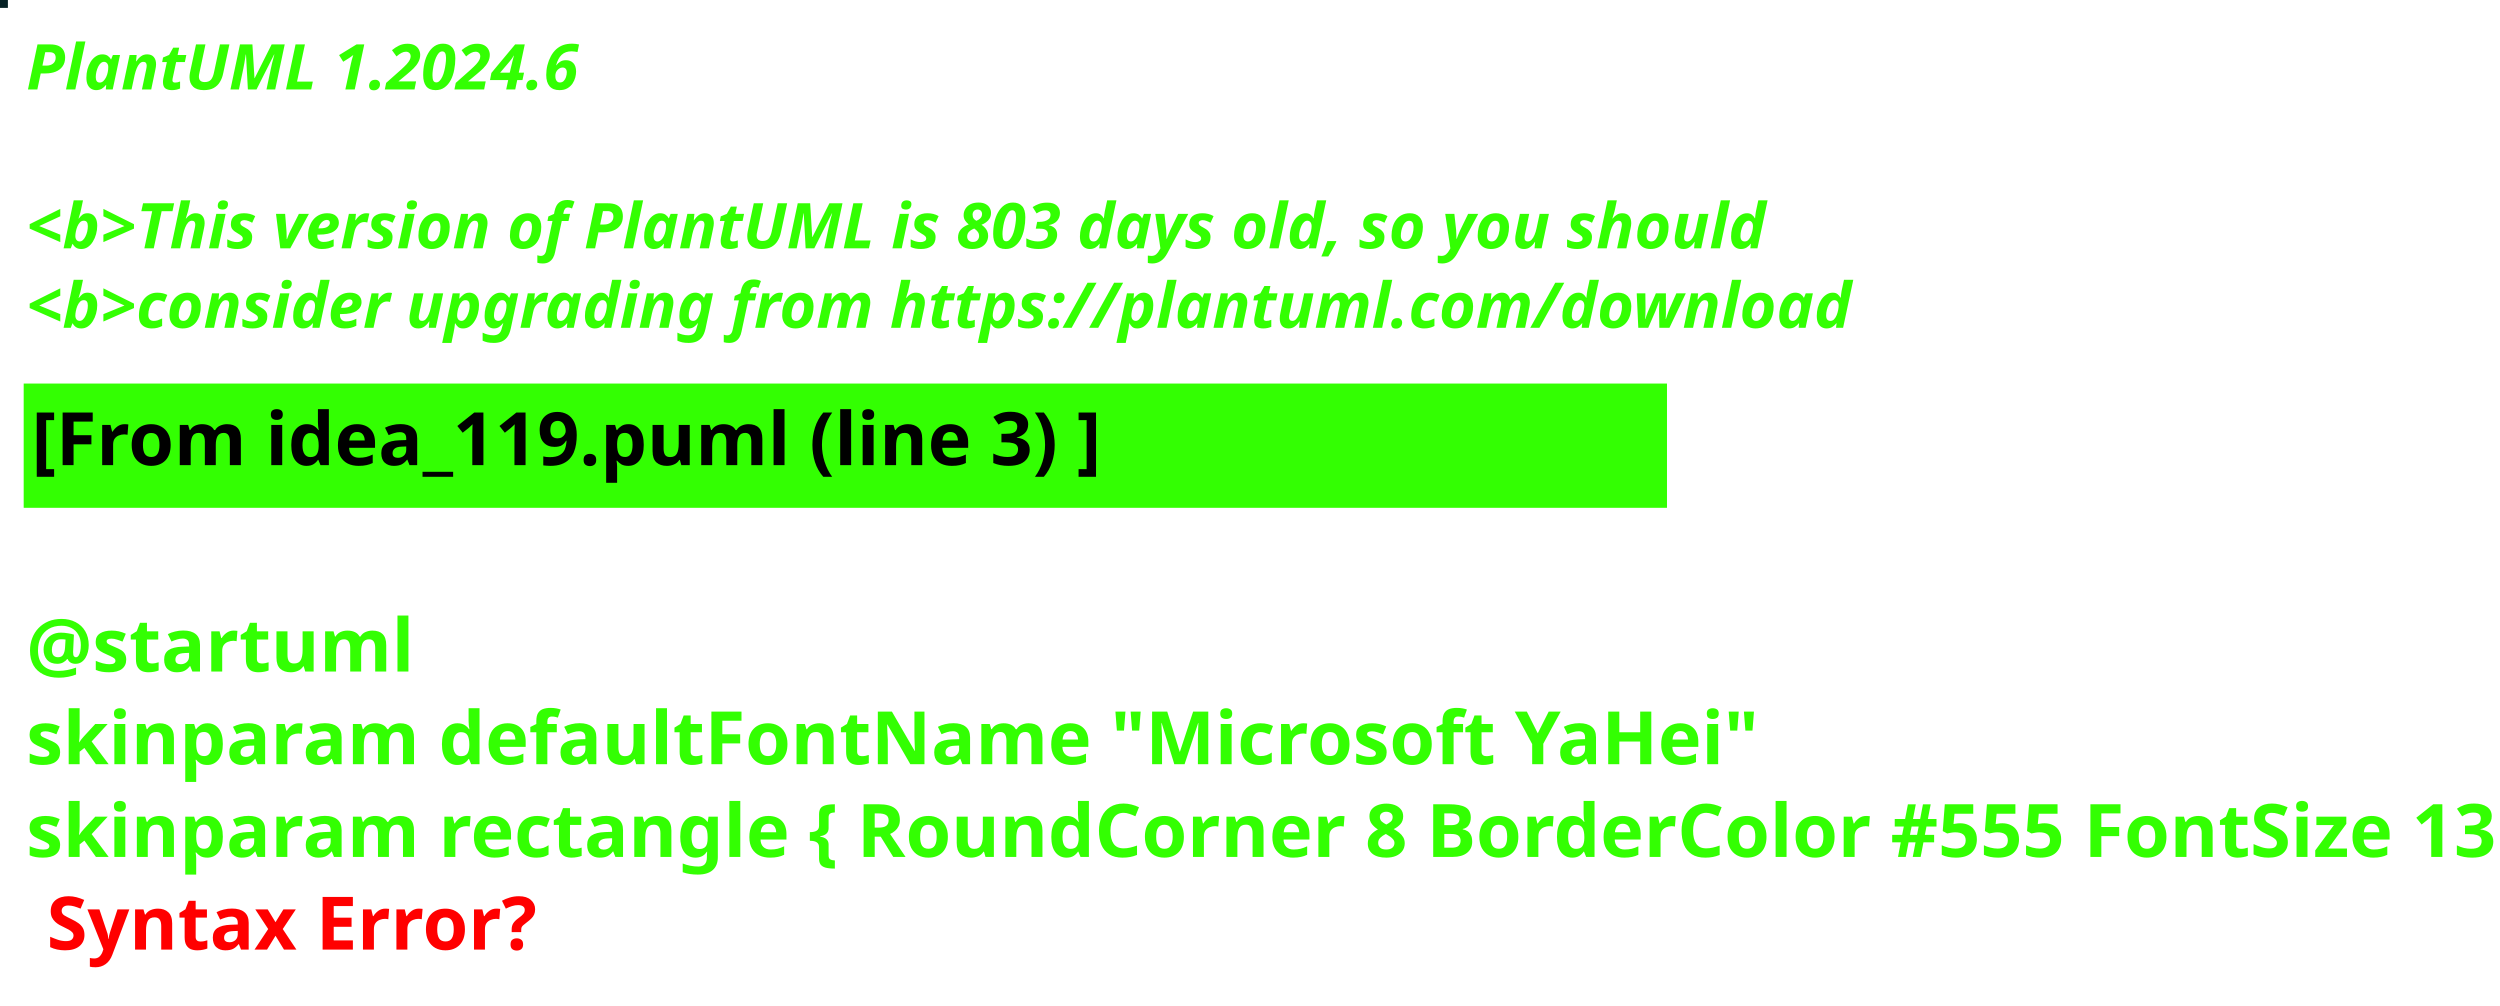
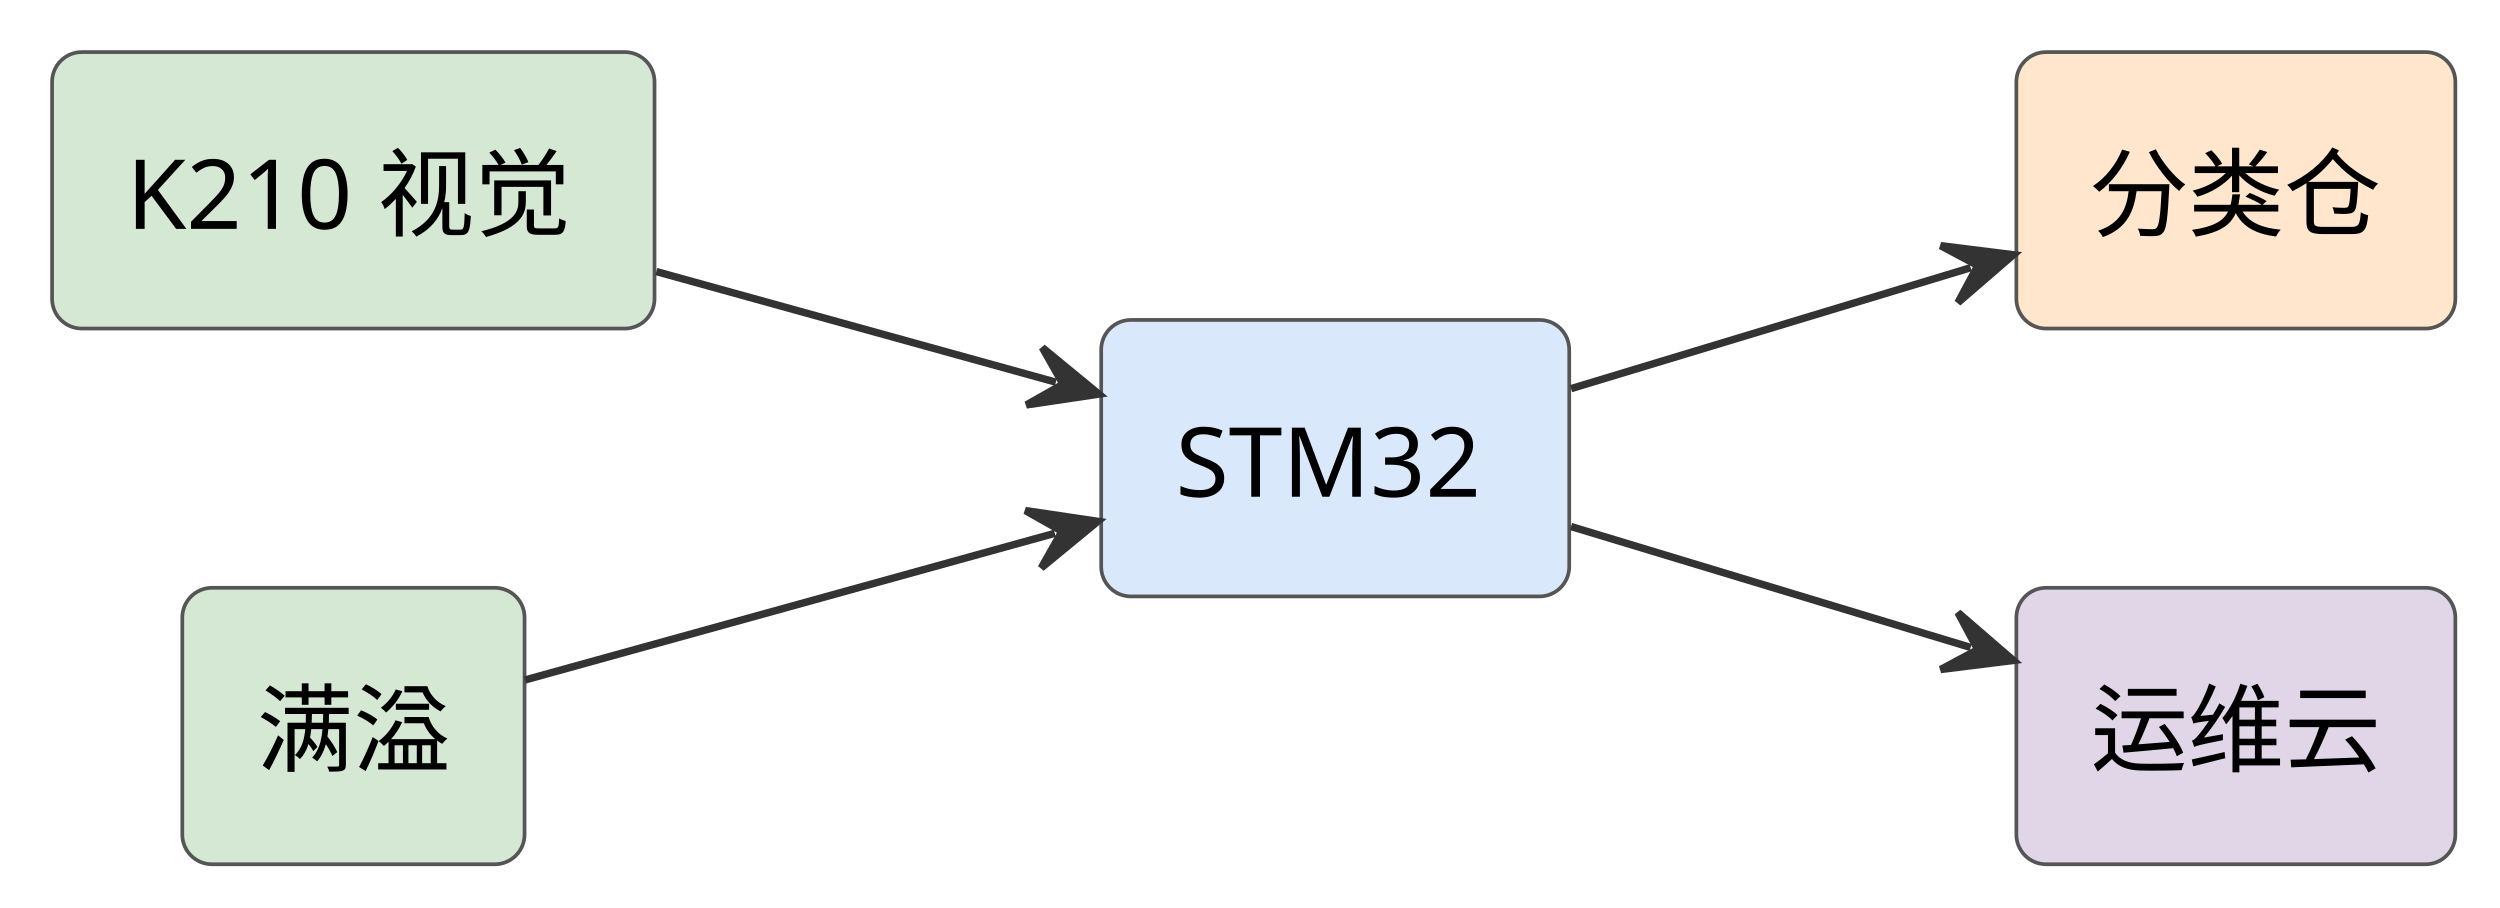
- <svg xmlns="http://www.w3.org/2000/svg" contentStyleType="text/css" height="191px" preserveAspectRatio="none" style="width:475px;height:191px;background:#000000;" version="1.1" viewBox="0 0 475 191" width="475px" zoomAndPan="magnify">
+ <svg xmlns="http://www.w3.org/2000/svg" contentStyleType="text/css" height="122px" preserveAspectRatio="none" style="width:336px;height:122px;background:#FFFFFF;" version="1.1" viewBox="0 0 336 122" width="336px" zoomAndPan="magnify">
  <defs />
  <g>
-     <rect fill="#062225" height="1" style="stroke:#062225;stroke-width:1.0;" width="1" x="0" y="0" />
-     <text fill="#33FF02" font-family="sans-serif" font-size="12" font-style="italic" font-weight="bold" lengthAdjust="spacing" textLength="105.375" x="5" y="17">PlantUML 1.2024.6</text>
-     <text fill="#33FF02" font-family="sans-serif" font-size="12" font-style="italic" font-weight="bold" lengthAdjust="spacing" textLength="3.334" x="5" y="32.094"> </text>
-     <text fill="#33FF02" font-family="sans-serif" font-size="12" font-style="italic" font-weight="bold" lengthAdjust="spacing" textLength="342.07" x="5" y="47.188">&lt;b&gt;This version of PlantUML is 803 days old, so you should</text>
-     <text fill="#33FF02" font-family="sans-serif" font-size="12" font-style="italic" font-weight="bold" lengthAdjust="spacing" textLength="344.01" x="5" y="62.281">&lt;b&gt;consider upgrading from https://plantuml.com/download</text>
-     <rect fill="#33FF02" height="22.609" style="stroke:#33FF02;stroke-width:1.0;" width="311.227" x="5" y="73.375" />
-     <text fill="#000000" font-family="sans-serif" font-size="14" font-weight="bold" lengthAdjust="spacing" textLength="197.6" x="6" y="88.375">[From idea_119.puml (line 3) ]</text>
-     <text fill="#33FF02" font-family="sans-serif" font-size="14" font-weight="bold" lengthAdjust="spacing" textLength="3.89" x="5" y="109.984"> </text>
-     <text fill="#33FF02" font-family="sans-serif" font-size="14" font-weight="bold" lengthAdjust="spacing" textLength="68.886" x="5" y="127.594">@startuml</text>
-     <text fill="#33FF02" font-family="sans-serif" font-size="14" font-weight="bold" lengthAdjust="spacing" textLength="311.227" x="5" y="145.203">skinparam defaultFontName "Microsoft YaHei"</text>
-     <text fill="#33FF02" font-family="sans-serif" font-size="14" font-weight="bold" lengthAdjust="spacing" text-decoration="wavy underline" textLength="463.682" x="5" y="162.812">skinparam rectangle { RoundCorner 8 BorderColor #555 FontSize 13 }</text>
-     <text fill="#FF0000" font-family="sans-serif" font-size="14" font-weight="bold" lengthAdjust="spacing" textLength="92.586" x="8.89" y="180.422">Syntax Error?</text>
+     <g id="elem_cam">
+       <rect fill="#D5E8D4" height="37.158" rx="4" ry="4" style="stroke:#555555;stroke-width:0.5;" width="80.969" x="7" y="7" />
+       <text fill="#000000" font-family="Microsoft YaHei" font-size="13" lengthAdjust="spacing" textLength="60.969" x="17" y="30.755">K210 视觉</text>
+     </g>
+     <g id="elem_stm">
+       <rect fill="#DAE8FC" height="37.158" rx="4" ry="4" style="stroke:#555555;stroke-width:0.5;" width="62.904" x="148" y="43" />
+       <text fill="#000000" font-family="Microsoft YaHei" font-size="13" lengthAdjust="spacing" textLength="42.904" x="158" y="66.755">STM32</text>
+     </g>
+     <g id="elem_bin">
+       <rect fill="#FFE6CC" height="37.158" rx="4" ry="4" style="stroke:#555555;stroke-width:0.5;" width="59" x="271" y="7" />
+       <text fill="#000000" font-family="Microsoft YaHei" font-size="13" lengthAdjust="spacing" textLength="39" x="281" y="30.755">分类仓</text>
+     </g>
+     <g id="elem_fill">
+       <rect fill="#D5E8D4" height="37.158" rx="4" ry="4" style="stroke:#555555;stroke-width:0.5;" width="46" x="24.5" y="79" />
+       <text fill="#000000" font-family="Microsoft YaHei" font-size="13" lengthAdjust="spacing" textLength="26" x="34.5" y="102.755">满溢</text>
+     </g>
+     <g id="elem_cloud">
+       <rect fill="#E1D5E8" height="37.158" rx="4" ry="4" style="stroke:#555555;stroke-width:0.5;" width="59" x="271" y="79" />
+       <text fill="#000000" font-family="Microsoft YaHei" font-size="13" lengthAdjust="spacing" textLength="39" x="281" y="102.755">运维云</text>
+     </g>
+     <g id="link_cam_stm">
+       <path d="M88.21,36.5 C107.33,41.79 124.118,46.438 141.908,51.368 " fill="none" id="cam-to-stm" style="stroke:#333333;stroke-width:1.0;" />
+       <polygon fill="#333333" points="147.69,52.97,140.085,46.712,142.872,51.635,137.949,54.421,147.69,52.97" style="stroke:#333333;stroke-width:1.0;" />
+     </g>
+     <g id="link_stm_bin">
+       <path d="M211.15,52.23 C229.46,46.69 246.857,41.429 264.858,35.979 " fill="none" id="stm-to-bin" style="stroke:#333333;stroke-width:1.0;" />
+       <polygon fill="#333333" points="270.6,34.24,260.827,33.02,265.815,35.689,263.145,40.676,270.6,34.24" style="stroke:#333333;stroke-width:1.0;" />
+     </g>
+     <g id="link_fill_stm">
+       <path d="M70.55,91.39 C91.71,85.54 118.058,78.242 141.768,71.672 " fill="none" id="fill-to-stm" style="stroke:#333333;stroke-width:1.0;" />
+       <polygon fill="#333333" points="147.55,70.07,137.809,68.619,142.732,71.405,139.945,76.328,147.55,70.07" style="stroke:#333333;stroke-width:1.0;" />
+     </g>
+     <g id="link_stm_cloud">
+       <path d="M211.15,70.77 C229.46,76.31 246.857,81.571 264.858,87.021 " fill="none" id="stm-to-cloud" style="stroke:#333333;stroke-width:1.0;" />
+       <polygon fill="#333333" points="270.6,88.76,263.145,82.324,265.815,87.311,260.827,89.98,270.6,88.76" style="stroke:#333333;stroke-width:1.0;" />
+     </g>
  </g>
</svg>
